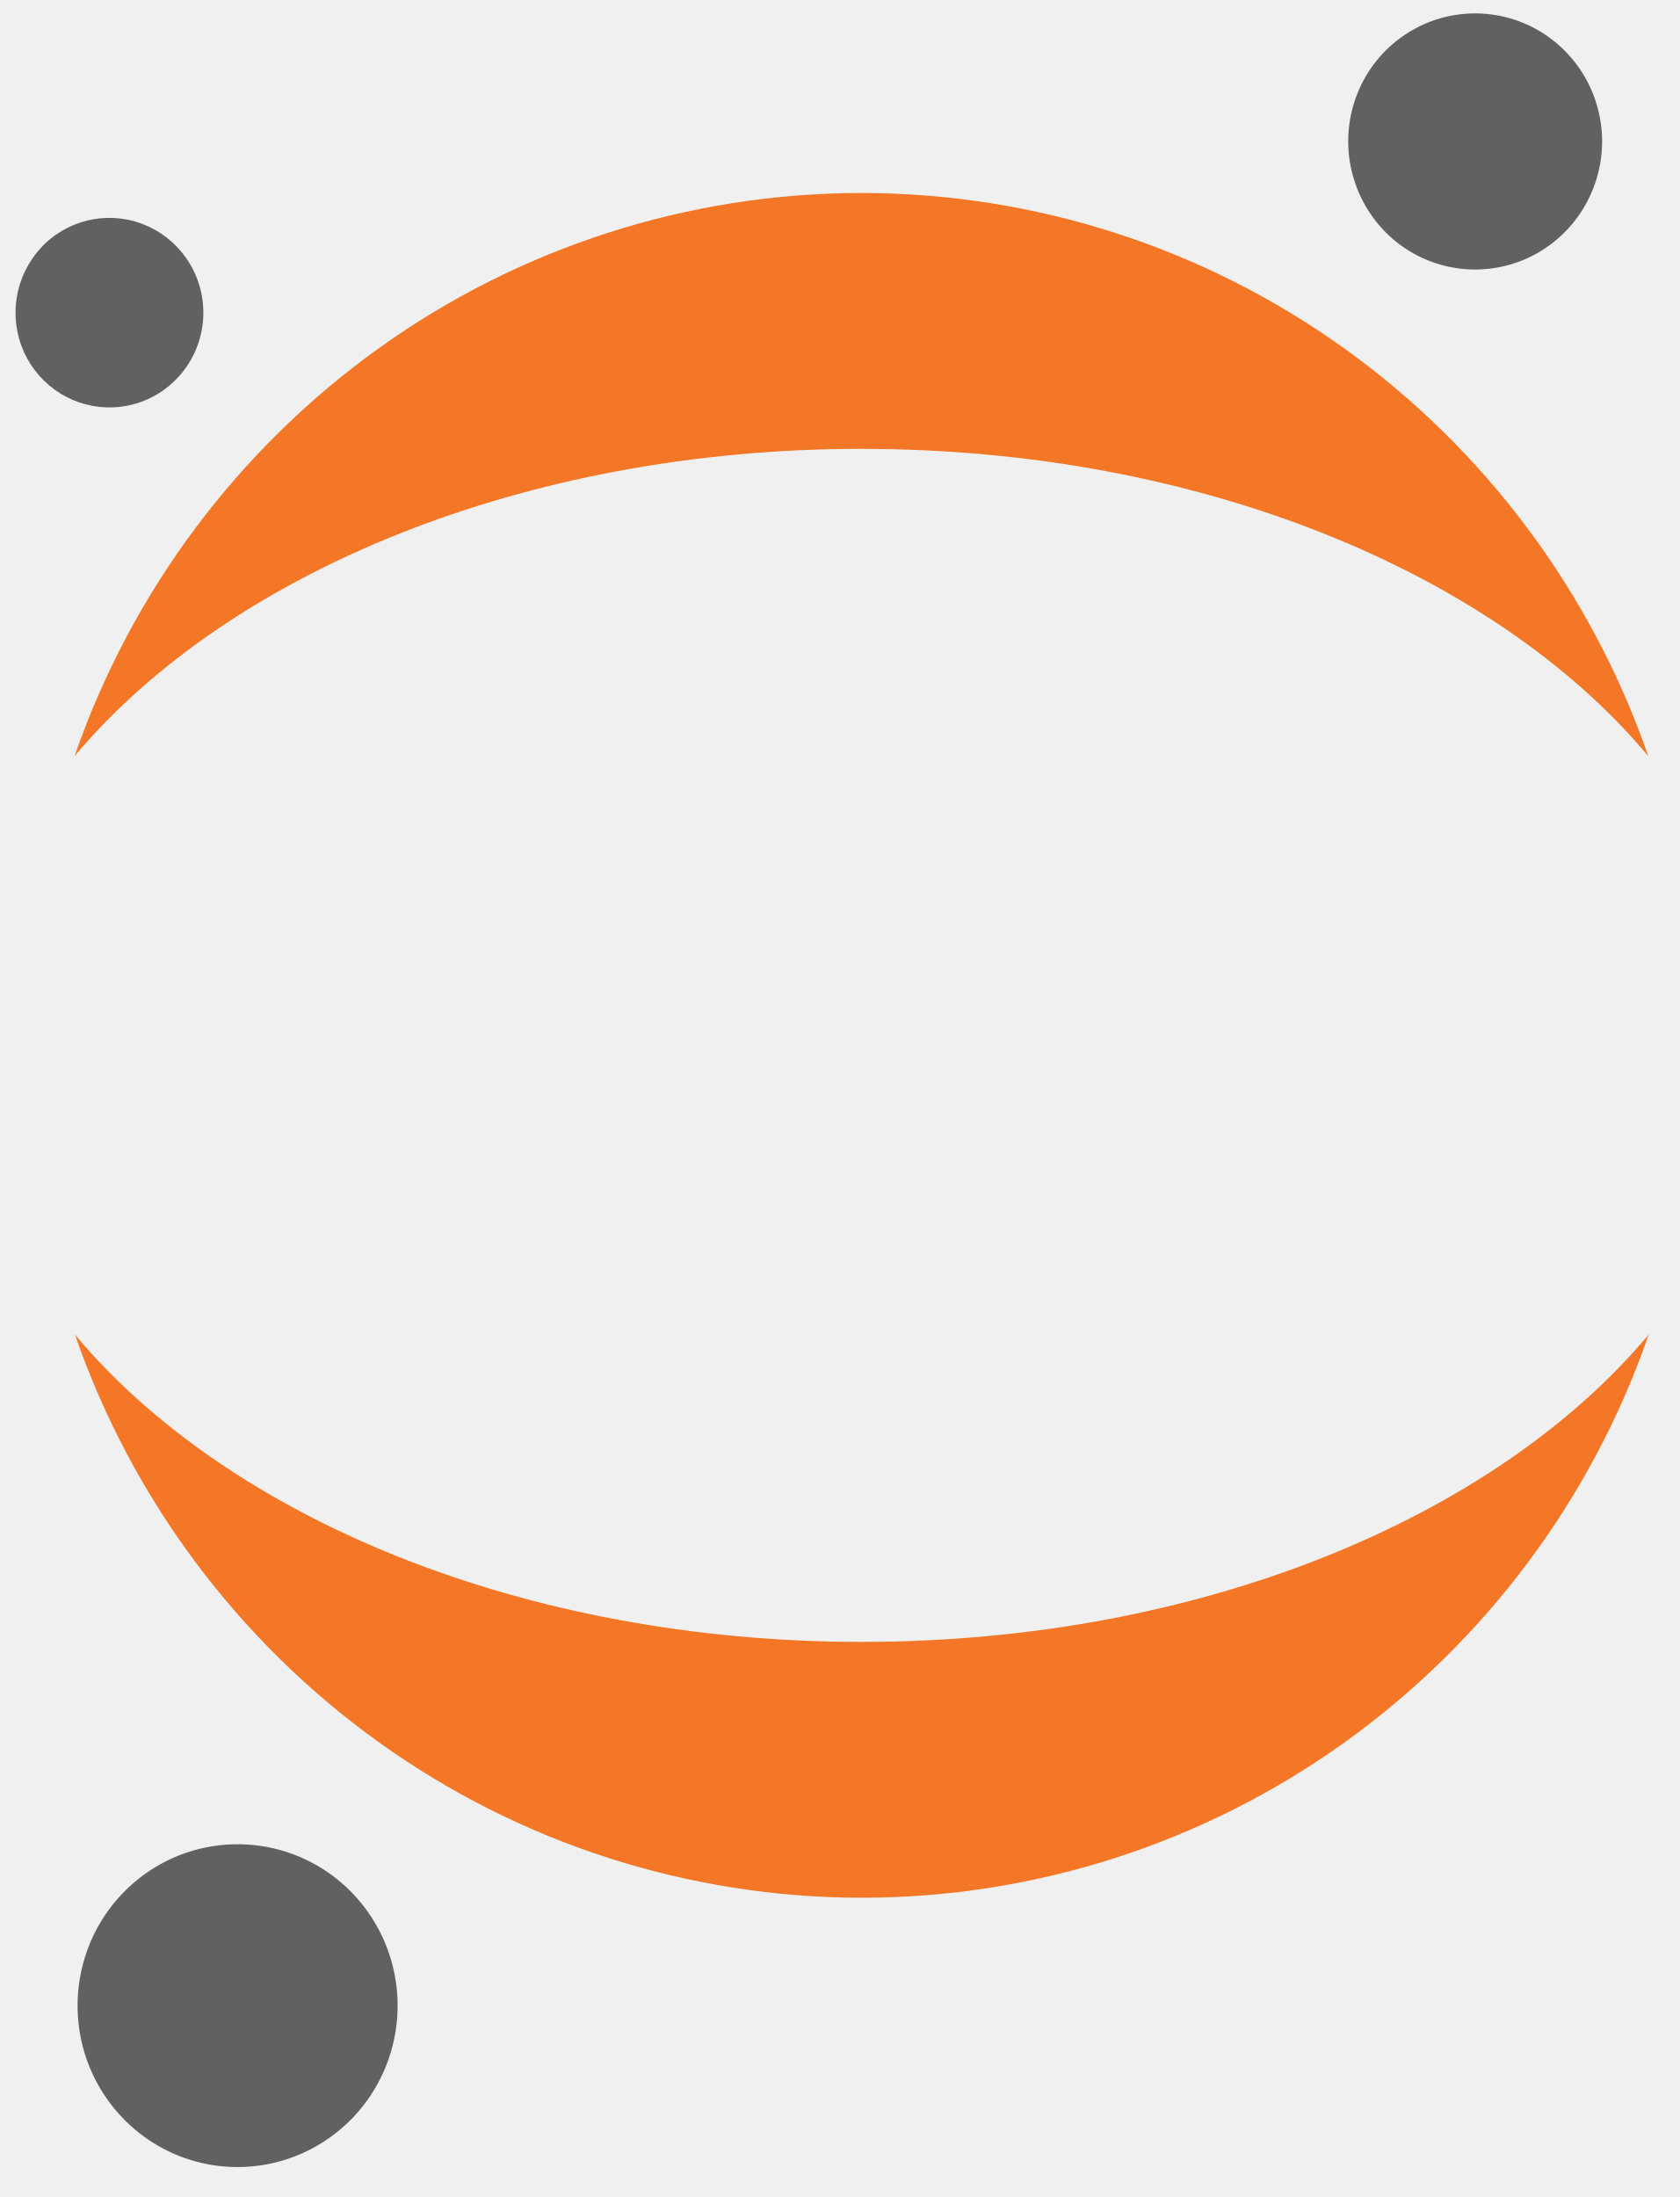
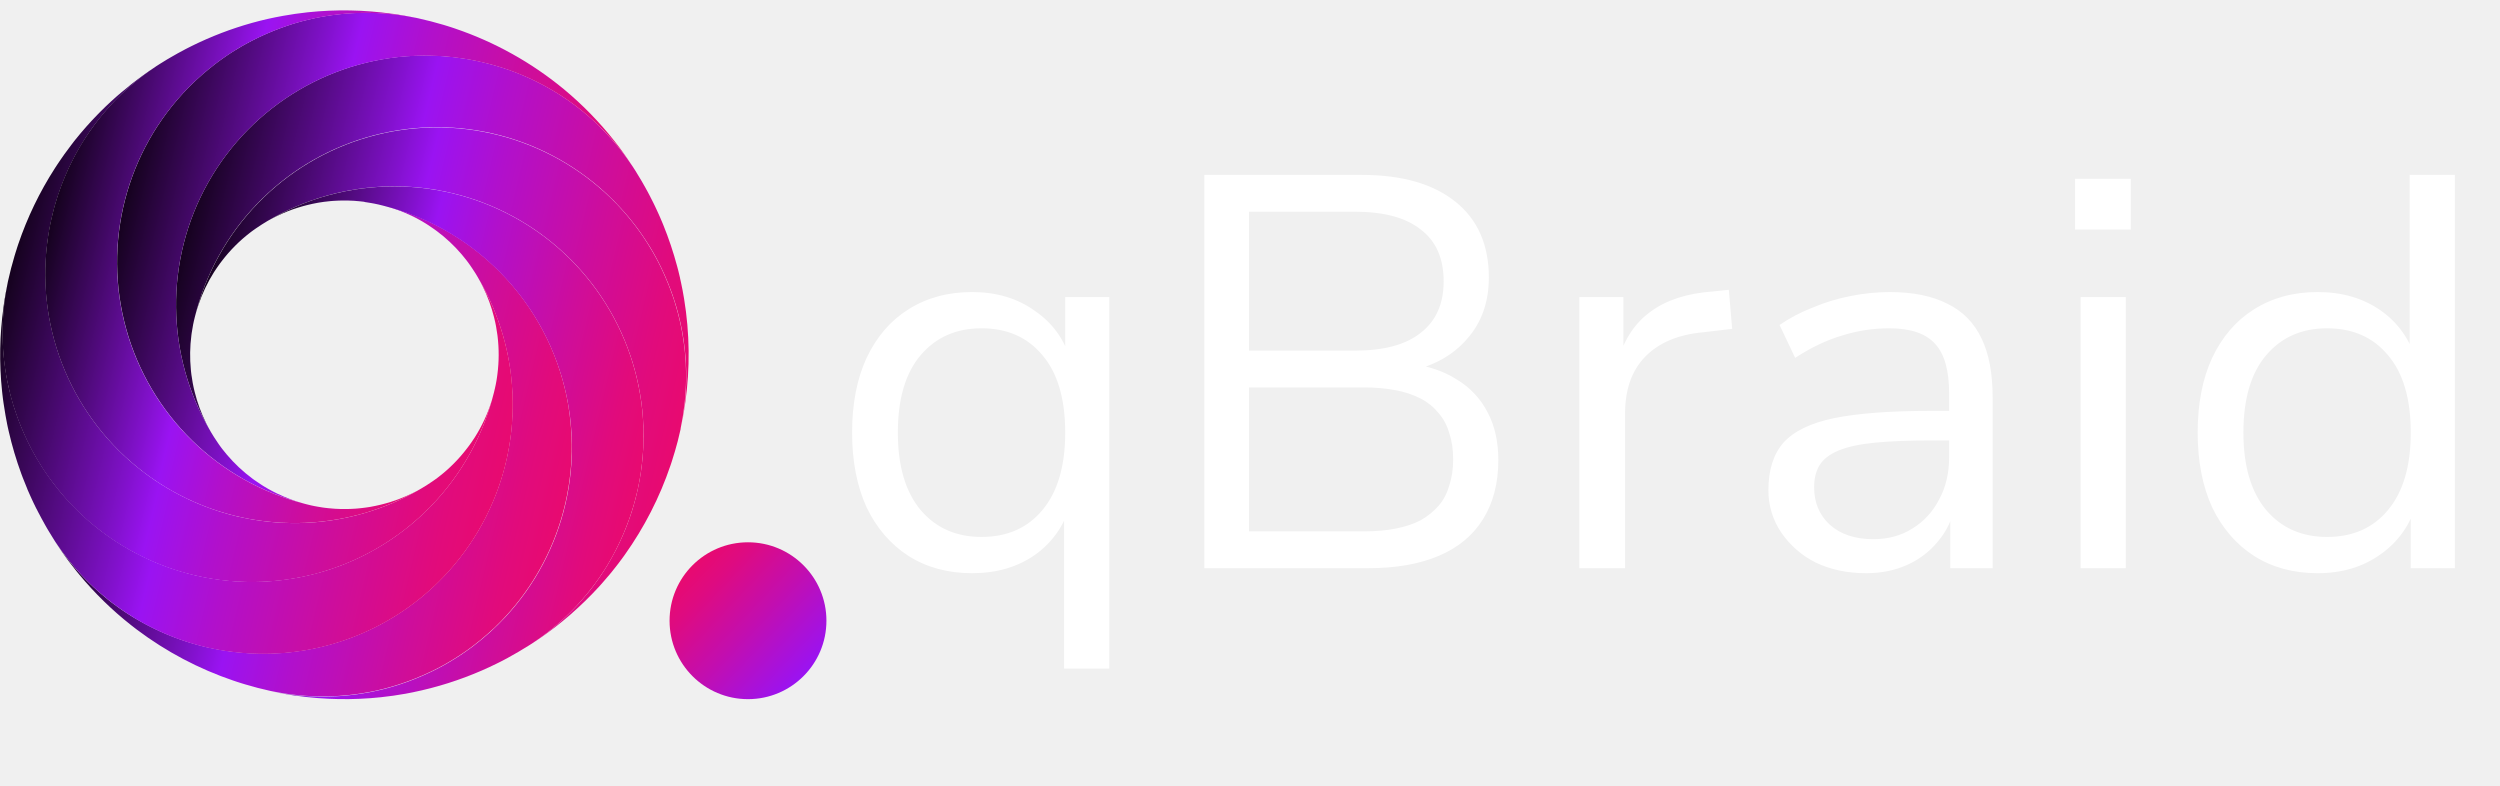
- <svg xmlns="http://www.w3.org/2000/svg" width="39" height="51" viewBox="0 0 39 51">
-   <path fill="#F37726" d="M20.005 38.114c-7.85 0-14.706-2.876-18.265-7.134a19.5 19.5 0 0 0 7.069 9.473 19.24 19.24 0 0 0 11.2 3.6c4.013 0 7.927-1.258 11.2-3.6a19.5 19.5 0 0 0 7.069-9.473c-3.567 4.258-10.423 7.134-18.273 7.134m-.002-27.694c7.85 0 14.706 2.876 18.265 7.133a19.5 19.5 0 0 0-7.069-9.473A19.24 19.24 0 0 0 20 4.48a19.24 19.24 0 0 0-11.2 3.6 19.5 19.5 0 0 0-7.069 9.473c3.567-4.248 10.423-7.134 18.273-7.134" class="jp-jupyter-icon-color" />
-   <path fill="#616161" d="M37.194 3.154a3 3 0 0 1-.426 1.672 2.96 2.96 0 0 1-1.275 1.153 2.93 2.93 0 0 1-3.238-.505 3 3 0 0 1-.776-3.21c.2-.553.558-1.033 1.029-1.38a2.93 2.93 0 0 1 3.733.209c.576.532.919 1.274.953 2.061M9.228 46.393a3.77 3.77 0 0 1-.536 2.11 3.73 3.73 0 0 1-1.608 1.452 3.69 3.69 0 0 1-4.082-.638 3.75 3.75 0 0 1-1.097-1.875 3.8 3.8 0 0 1 .122-2.173 3.74 3.74 0 0 1 1.299-1.739 3.696 3.696 0 0 1 4.704.268 3.76 3.76 0 0 1 1.198 2.595M2.635 9.456a2.17 2.17 0 0 1-1.227-.318 2.2 2.2 0 0 1-.845-.951A2.22 2.22 0 0 1 .935 5.77a2.16 2.16 0 0 1 2.356-.577c.405.15.757.418 1.011.77a2.21 2.21 0 0 1-.156 2.783 2.17 2.17 0 0 1-1.511.71" class="jp-icon3" />
+ <svg xmlns="http://www.w3.org/2000/svg" width="121" height="38" fill="none" viewBox="0 0 121 38">
+   <g clip-path="url(#a)">
+     <path fill="url(#b)" d="M33.08 20.072q-.051.294-.114.587a11 11 0 0 0 .166-1.04q.011-.089.019-.174l.019-.203.014-.18c0-.03.005-.062.006-.093l.008-.13.008-.202.006-.2v-.445q.001-.075-.004-.149v-.017q-.002-.09-.008-.18v-.036l-.012-.202-.013-.166q-.007-.099-.018-.199l-.016-.155c-.006-.05-.012-.11-.02-.165q0-.012-.002-.022l-.014-.105-.02-.14-.027-.172-.01-.062-.027-.152v-.012l-.045-.227q-.01-.055-.022-.11l-.02-.091-.03-.128q-.001-.015-.007-.03l-.03-.128-.025-.1-.028-.107-.043-.155-.03-.109-.036-.12-.013-.043-.037-.118-.03-.093-.03-.09-.027-.081a3 3 0 0 0-.061-.174l-.047-.128-.023-.06-.037-.096-.042-.106-.021-.054-.063-.15q-.03-.075-.063-.149l-.032-.075-.045-.099-.076-.164-.05-.109c-.016-.036-.042-.087-.065-.13l-.07-.14v-.003l-.088-.167-.091-.167c-.032-.056-.055-.1-.082-.146l-.039-.065-.058-.1-.093-.153-.055-.087c-.018-.028-.042-.067-.064-.099l-.005-.007q-.046-.076-.095-.146l-.088-.132-.1-.145-.014-.019-.066-.093-.062-.085-.013-.018-.104-.139a11 11 0 0 0-.684-.82 12 12 0 0 0-.728-.736A12.066 12.066 0 0 0 9.431 15.34l-.004.016-.041.171-.004.017-.034.16a7 7 0 0 0-.073.43v.002l-.011.085a7.4 7.4 0 0 0-.026 1.678l.009.089.01.088.009.071a6 6 0 0 0 .063.394c.01.054.022.117.035.175q.008.043.019.087.019.087.041.173a7.4 7.4 0 0 0 .547 1.491l.04.08.04.077c.014.029.027.05.041.078l.043.077q.037.068.075.134A12.069 12.069 0 0 1 20.493 2.688h.004q.164 0 .327.003a7 7 0 0 1 .603.028 11 11 0 0 1 .969.108q.092.014.184.029h.007l.135.024.066.012q.085.015.171.034c.057.011.125.024.187.038l.15.034q.121.027.244.059l.154.04.01.002.182.05.183.053.18.056h.004l.172.057.014.004.149.05.035.013.167.06.153.058.047.018q.079.03.156.063.075.03.149.062.027.01.053.023.06.024.116.05l.059.025.114.053.064.028.114.055.053.026q.069.032.136.067l.023.011q.07.037.14.073.024.01.05.024l.105.056.063.034q.073.039.14.078l.142.082.05.029a7 7 0 0 1 .337.205l.118.075.041.028.106.07c.034.023.08.053.12.082l.012.008.127.088.05.037.139.1a5 5 0 0 1 .198.15l.018.013.132.105c.044.035.08.063.118.095q.077.063.152.127l.124.106.04.035q.045.037.089.079l.058.052q.063.056.124.114l.015.014.108.104.04.038.1.105q.093.092.183.185l.135.143.136.15q.045.045.088.099.03.033.061.07l.118.136c.039.047.087.104.129.157l.11.137q.075.093.149.19.102.134.199.272.138.192.269.392v.002l.02.031.018.027.018.028.04.062a19 19 0 0 1 .294.486q.105.176.2.351.001.005.005.012l.1.181.093.177q.087.167.17.334.038.08.078.16c.028.054.055.118.083.177q.042.087.081.177l.08.178.074.174.004.008.074.177a17 17 0 0 1 .684 2.037q.024.095.05.189l.089.37v.012l.043.192q.086.397.152.802c.274 1.665.293 3.363.056 5.034q0 .008-.003.017l-.023.166-.01.059q-.01.074-.023.143c-.003.061-.015.127-.026.191" />
+     <path fill="url(#c)" d="M32.946 20.75q-.062.281-.133.56l-.02.078a17 17 0 0 1-.264.903l-.018.057-.053.16q-.002.007-.005.015a16.7 16.7 0 0 1-2.22 4.338l-.084.116q-.09.124-.182.245l-.084.11-.054.07-.067.085-.06.075-.062.079q-.062.075-.124.152a33 33 0 0 1-.384.447l-.131.146a17 17 0 0 1-1.398 1.364q-.074.062-.145.124l-.007.006-.146.122-.15.123-.152.122q-.074.06-.153.12c-.055.04-.094.072-.142.108l-.082.06-.06.044-.027.022-.133.095-.025.019-.018.013-.141.099-.15.103a11 11 0 0 1-.332.221 14 14 0 0 0 .65-.46l.192-.149q.07-.054.136-.11l.156-.13.138-.116.07-.062.099-.088.15-.136q.075-.069.145-.137c.047-.047.09-.087.134-.132l.05-.05.094-.096.038-.04.104-.109.012-.013.122-.131.024-.028q.051-.055.1-.114l.031-.036a11 11 0 0 0 .235-.278l.1-.121.116-.148.065-.084.086-.114.099-.14.037-.05.089-.127.006-.01.093-.136.036-.056.062-.093.05-.079c.023-.036.05-.073.07-.111l.016-.026.07-.113.049-.087.056-.095.079-.14q.027-.048.055-.1l.06-.11.02-.039q.03-.055.058-.11l.045-.087.043-.085.037-.077a2 2 0 0 0 .08-.165q.03-.061.057-.124l.027-.059q.022-.046.042-.094l.046-.105.022-.053.063-.15a6 6 0 0 0 .089-.225l.038-.1a9 9 0 0 0 .102-.283l.047-.138.05-.152.056-.18.053-.183.045-.162.02-.073.028-.111.065-.274.027-.117v-.008l.036-.171.03-.155.031-.175q.001-.01.004-.023l.019-.112.016-.104q-.001-.01.004-.023.013-.085.024-.171.065-.465.09-.931l.008-.131a11 11 0 0 0 .004-1.037 12.065 12.065 0 0 0-18.215-9.9l-.08.05-.09.055-.089.055a9 9 0 0 0-.28.186l-.07.05-.072.05c-.021.015-.05.034-.07.052l-.07.053a7.4 7.4 0 0 0-1.371 1.378l-.1.132q-.069.095-.134.191l-.04.06-.05.074-.05.075a7.4 7.4 0 0 0-.758 1.596v.003q-.03.082-.054.166-.039.124-.074.249l-.024.088a12.07 12.07 0 0 1 20.117-5.684 10 10 0 0 1 .585.613 12 12 0 0 1 .776.965q.032.046.066.093l.014.02.1.144.088.132.095.146.005.007.064.1a6.79 6.79 0 0 1 .206.34l.038.064.082.146c.027.049.062.111.091.167q.045.084.088.167v.003q.038.07.071.14c.02.046.044.086.065.13.02.044.035.073.05.109q.037.082.076.164.023.049.044.1l.033.075q.033.075.063.149l.062.149.022.054.042.106.036.096.023.06.067.184.041.118q.015.04.028.08l.03.09.03.094.036.118q.008.02.013.043l.036.12c.011.04.021.073.03.11l.044.154.028.107.024.1.031.128c0 .01.005.02.007.03l.029.128.02.092.023.108q.008.033.013.067l.031.161v.012q.015.075.027.152l.01.062a9 9 0 0 1 .047.312l.014.105q0 .01.003.022.012.082.02.165l.016.155a8 8 0 0 1 .033.414l.01.153v.036q.005.09.007.18v.017q.001.075.004.15v.445c0 .062-.003.134-.005.199l-.009.201q-.002.066-.008.132 0 .046-.006.092l-.014.18-.018.203-.02.174a15 15 0 0 1-.08.572q-.037.235-.086.468-.002.015-.006.03l-.01.05z" />
+     <path fill="url(#d)" d="m23.866 19.157.023-.088a12.07 12.07 0 0 1-20.164 5.636l-.004-.004a11 11 0 0 1-.523-.55l-.113-.129a13 13 0 0 1-.609-.761l-.11-.15-.003-.005-.08-.112-.037-.056q-.05-.074-.1-.144c-.034-.049-.07-.107-.104-.16a8 8 0 0 1-.213-.344l-.081-.137-.006-.01a11 11 0 0 1-.184-.33q-.045-.085-.088-.168v-.003l-.081-.161-.007-.013q-.038-.074-.07-.144l-.016-.034-.076-.161c-.026-.054-.045-.1-.067-.15l-.02-.045-.066-.155-.062-.149-.022-.054-.046-.117-.023-.06q-.023-.058-.045-.118l-.024-.066a4 4 0 0 1-.061-.174l-.05-.143-.007-.025-.05-.149-.016-.05-.035-.113-.02-.069-.044-.155-.043-.158-.015-.054-.035-.142a13 13 0 0 1-.122-.552c-.01-.05-.019-.095-.027-.143q0-.008-.003-.014l-.027-.152-.01-.063-.027-.17-.02-.142-.014-.105-.003-.021-.02-.168-.016-.15-.017-.198-.013-.162q0-.027-.003-.053l-.007-.12q-.001-.036-.004-.077l-.007-.168v-.02q-.001-.075-.004-.149v-.45q.001-.097.005-.196c.002-.065.005-.135.009-.202q.001-.065.008-.131.001-.046.005-.093l.014-.18c.006-.06.012-.135.02-.202l.018-.175a10 10 0 0 1 .08-.572 12 12 0 0 1 .096-.513l.01-.045a17 17 0 0 1 .315-1.214l.058-.189q.02-.065.042-.13l.021-.07.056-.17A16.7 16.7 0 0 1 2.66 8.138l.107-.164.11-.164.112-.162.038-.054.072-.103a.02.02 0 0 0 .007-.012 20 20 0 0 1 .353-.476l.05-.064.049-.066.016-.02.004-.006.055-.069q.522-.654 1.106-1.25l.138-.14a16 16 0 0 1 1.002-.922h.003c.003 0 0-.003.004-.004q.22-.186.447-.367l.153-.12.142-.107.013-.01.116-.087.012-.008.028-.021.133-.096.163-.116.17-.118.01-.007q.168-.113.337-.223a12 12 0 0 0-1.147.857c-.05.044-.092.077-.137.117l-.07.061a8 8 0 0 0-.248.224q-.074.069-.143.135-.094.091-.185.182l-.095.097-.038.04-.103.109-.015.014-.114.124-.05.059a3 3 0 0 0-.114.129q-.054.06-.106.123a6 6 0 0 0-.222.27l-.105.133-.013.017-.065.084-.086.114-.1.14-.036.05-.089.127q-.002.006-.008.012l-.081.12c-.027.04-.05.07-.07.106l-.028.041-.073.116q-.067.104-.13.212-.038.062-.076.126l-.028.05-.082.142-.078.14-.035.063-.055.105q-.013.023-.025.05-.037.07-.072.14l-.012.023-.066.135-.027.054-.054.114-.029.064a2 2 0 0 0-.05.114q-.014.03-.025.059a2 2 0 0 0-.05.116l-.023.053-.062.15-.063.155-.018.047a9 9 0 0 0-.118.32q-.007.019-.013.036l-.056.165q-.03.085-.057.172v.004q-.03.09-.056.18l-.054.183-.05.181-.002.01q-.02.076-.04.155-.03.122-.058.245-.02.075-.034.149l-.039.186-.033.17-.013.067-.023.136v.007q-.016.09-.03.183l-.027.19q-.053.387-.08.78-.008.084-.011.17-.014.215-.017.433-.005.163-.003.326 0 .19.009.384a12.064 12.064 0 0 0 18.21 9.902l.081-.05.09-.055.089-.055a9 9 0 0 0 .28-.186l.07-.05.072-.05c.021-.015.05-.034.07-.052s.047-.035.07-.053a7.4 7.4 0 0 0 1.37-1.38c.036-.047.068-.088.1-.132q.07-.095.135-.191l.04-.06.05-.074.05-.075a7.4 7.4 0 0 0 .814-1.759z" />
+     <path fill="url(#e)" d="M27.525 19.75a12.1 12.1 0 0 1-3.276 10.318 9 9 0 0 1-.616.585q-.348.312-.723.597l-.139.104-.018.013-.085.062q-.046.031-.093.066l-.019.014-.145.099-.131.088c-.044.03-.1.064-.147.096l-.007.004-.102.065c-.034.02-.057.036-.086.054q-.074.047-.153.092l-.1.059-.064.038-.146.083-.168.091q-.083.046-.166.088h-.003l-.14.07-.13.065a1 1 0 0 1-.11.05 8 8 0 0 1-.262.12l-.076.033-.15.063-.148.062-.054.022-.107.041c-.035.014-.064.026-.096.037q-.03.013-.06.023l-.128.047-.056.02q-.059.022-.118.04-.04.016-.08.028l-.09.03-.094.03-.118.038-.043.012-.12.036-.109.031-.154.042-.108.029-.099.024q-.063.016-.128.03l-.03.008-.129.03-.091.019-.11.023q-.03.008-.066.013-.08.016-.161.031h-.012l-.152.027-.062.01-.17.027-.142.02-.105.014-.021.002q-.084.012-.166.02l-.155.016a8 8 0 0 1-.364.031l-.05.003q-.076.006-.153.009h-.036l-.197.007q-.075.001-.15.004h-.444c-.062 0-.134 0-.2-.006-.064-.005-.134-.005-.2-.008l-.132-.008-.093-.005-.18-.014c-.06-.006-.134-.012-.202-.02l-.174-.019a10 10 0 0 1-.573-.08 12 12 0 0 1-.468-.085h-.003l-.026-.006-.05-.01-.013-.003a16 16 0 0 1-1.213-.315l-.19-.058-.138-.044-.057-.018-.159-.053-.016-.005a16.7 16.7 0 0 1-4.676-2.468l-.288-.222a16.6 16.6 0 0 1-2.515-2.457l-.123-.15a19 19 0 0 1-.36-.46c-.038-.05-.077-.105-.115-.157q-.044-.059-.087-.119l-.007-.01a20 20 0 0 1-.459-.671 12.5 12.5 0 0 0 1.028 1.34q.043.052.088.1l.136.15q.069.075.138.145l.131.134.05.05.096.093.04.038q.054.054.109.104l.013.012a6 6 0 0 0 .273.246l.036.031.126.108c.043.036.1.086.153.128l.12.099.149.117q.04.033.084.064a5 5 0 0 0 .253.185l.05.037q.063.046.126.088l.01.007a4 4 0 0 0 .193.13l.093.06c.031.02.052.035.078.05.037.024.074.05.112.07l.026.017.113.069.086.05a6 6 0 0 0 .235.135l.1.055.11.06.04.021q.054.03.11.057l.087.045.085.043.076.037.112.055.054.025.123.058.06.026.094.042.104.045.054.023.149.062.149.06.076.03.1.038.17.062.114.04c.038.014.09.032.138.047.047.014.1.032.149.05h.003q.09.029.18.055.09.028.184.054l.161.044.073.02.112.029.173.042q.05.013.1.023l.118.026h.008a12 12 0 0 0 .326.066l.174.032.023.004.112.018.104.017.023.003q.085.014.171.024.464.065.932.091c.044 0 .087.005.13.007a11 11 0 0 0 1.037.005 12.065 12.065 0 0 0 9.91-18.204l-.049-.083-.054-.09-.056-.088q-.067-.106-.136-.207-.025-.038-.05-.072l-.05-.073c-.015-.022-.034-.05-.05-.07l-.052-.071-.053-.07a8 8 0 0 0-.222-.275 7.4 7.4 0 0 0-1.226-1.15l-.073-.053-.073-.052-.05-.034-.044-.03q-.038-.027-.074-.05l-.15-.1-.075-.047-.076-.046q-.073-.045-.153-.09l-.078-.043a3 3 0 0 0-.156-.084l-.078-.04q-.077-.038-.156-.077h-.003a7 7 0 0 0-.568-.243l-.083-.03-.083-.03-.057-.02-.06-.021q-.116-.038-.23-.072l-.072-.022-.057-.016-.09-.024a12.06 12.06 0 0 1 8.935 9.795z" />
+     <path fill="url(#f)" d="M30.66 8.114a11 11 0 0 0-.468-.663 16 16 0 0 0-.388-.485l-.117-.137-.062-.07-.087-.099q-.067-.075-.137-.149l-.135-.143-.182-.185-.096-.094-.04-.038-.11-.104-.014-.014q-.061-.058-.124-.114l-.058-.052-.088-.079-.041-.035-.123-.106q-.075-.064-.152-.127l-.119-.096c-.04-.03-.088-.07-.132-.104l-.018-.014-.084-.064-.114-.086a3 3 0 0 0-.14-.1q-.026-.017-.05-.036l-.126-.089-.012-.007-.12-.082c-.04-.027-.07-.048-.106-.07l-.04-.028-.119-.075a12 12 0 0 0-.529-.316q-.07-.04-.14-.078l-.063-.034-.105-.056q-.023-.013-.05-.025-.07-.038-.14-.072l-.023-.012-.136-.066q-.026-.014-.053-.027l-.114-.054-.063-.029-.115-.052-.059-.026a2 2 0 0 0-.116-.05L25.3 3.65q-.075-.033-.15-.062-.074-.031-.155-.063l-.047-.018-.153-.058-.167-.06-.035-.013q-.075-.028-.15-.05l-.013-.005-.172-.056h-.004q-.09-.03-.18-.056l-.183-.054-.181-.05-.011-.002-.154-.04a8 8 0 0 0-.394-.092l-.187-.039c-.062-.011-.114-.024-.17-.034l-.067-.011q-.067-.013-.136-.024h-.006l-.184-.03q-.094-.015-.189-.026a11 11 0 0 0-1.383-.109 9 9 0 0 0-.327-.003h-.006A12.063 12.063 0 0 0 10.21 20.913l.05.081.055.09.055.089a9 9 0 0 0 .186.279l.05.072.05.071.052.07q.027.038.053.07a9 9 0 0 0 .223.275 7.4 7.4 0 0 0 1.227 1.15l.072.053.073.05.05.034.044.03q.038.027.075.05l.149.1.075.047.076.046q.074.045.153.09l.078.043q.077.043.156.084l.08.04c.05.027.103.05.155.078h.004q.277.133.568.242l.082.031.084.03.056.02.06.02q.116.038.23.073l.073.021.056.016.09.025A12.07 12.07 0 0 1 9.134 4.225l.004-.004a11.836 11.836 0 0 1 .679-.636q.298-.257.609-.497.074-.057.153-.114c.054-.038.1-.073.15-.11l.005-.003.112-.079.056-.038c.05-.033.095-.066.144-.1l.16-.104q.063-.042.129-.082a8 8 0 0 1 .36-.217l.165-.093a17 17 0 0 1 .334-.18h.003l.162-.081.012-.007c.05-.024.096-.05.144-.07l.035-.016.16-.076c.055-.026.1-.045.15-.067l.046-.02q.076-.034.154-.066l.15-.062.053-.022.118-.046.06-.023.117-.045.066-.024.119-.042.056-.02q.074-.023.143-.05l.025-.007.15-.05q.024-.008.049-.016l.113-.035.069-.02q.075-.023.155-.044.078-.022.157-.043l.055-.014A10 10 0 0 1 15.1.909l.136-.03.05-.01.124-.025c.041-.008.095-.019.143-.027l.014-.003.152-.027.062-.01a10 10 0 0 1 .607-.083l.152-.017a8 8 0 0 1 .36-.03q.027-.002.053-.003l.12-.008.077-.003.169-.007h.02c.05 0 .099-.004.149-.004h.449q.099.001.197.005l.201.008q.066.002.131.008l.093.006a7 7 0 0 1 .382.033q.087.009.175.02.12.012.24.029.166.023.332.05.234.037.468.086l.046.01.045.01a18 18 0 0 1 1.213.314l.19.058.138.044.057.018.159.053.016.006a16.7 16.7 0 0 1 5.271 2.937 16.7 16.7 0 0 1 2.456 2.52q.06.076.12.155l.105.136.104.14c.034.048.075.102.111.154l.008.01a20 20 0 0 1 .466.682" />
+     <path fill="url(#g)" d="M20.28 23.703q.066-.036.133-.075A12.069 12.069 0 0 1 2.188 13.345v-.006q0-.164.003-.327.004-.216.017-.433.003-.085.01-.17a12 12 0 0 1 .108-.969q.014-.093.03-.184v-.006l.023-.136.013-.067.033-.17c.012-.057.025-.125.039-.187q.015-.075.034-.149a7 7 0 0 1 .098-.399l.002-.01.05-.182a8 8 0 0 1 .11-.363v-.003l.06-.186.053-.152.013-.035.06-.167.058-.153.018-.047q.03-.08.063-.156l.062-.15.023-.053.05-.116.025-.058q.027-.057.05-.115l.029-.064.054-.113.027-.054q.03-.068.066-.135l.012-.024c.023-.047.05-.094.072-.14l.025-.05.056-.105.034-.063q.038-.07.078-.14.041-.07.082-.142l.028-.05.075-.125.13-.212.076-.117.028-.042.07-.106.081-.12.008-.012.09-.126.036-.05.1-.14.085-.114.078-.101.105-.134.095-.118.127-.152.141-.163c.026-.03.05-.06.08-.089l.05-.058.113-.124.015-.015.103-.109.038-.04.095-.096q.091-.091.185-.182l.143-.135a14 14 0 0 1 .248-.224l.07-.061q.067-.06.138-.118c.046-.038.103-.087.156-.129l.136-.11a11 11 0 0 1 .462-.348q.193-.137.392-.27h.003l.04-.025.046-.03.063-.04q.165-.104.33-.204.077-.047.155-.09a17 17 0 0 1 .725-.402l.01-.005.17-.087.156-.078.155-.075.176-.084q.177-.082.355-.16a16.7 16.7 0 0 1 2.967-.98q.37-.083.742-.149.597-.108 1.195-.172a16.7 16.7 0 0 1 4.09.072h.018l.165.025.06.009.143.023.195.034q.293.052.587.114a9 9 0 0 0-.468-.085 8 8 0 0 0-.572-.08l-.175-.019a7 7 0 0 0-.381-.033c-.032 0-.063-.005-.094-.006l-.13-.008-.202-.008-.197-.006q-.13-.002-.26 0h-.189q-.075-.001-.15.004h-.02q-.084.001-.168.007l-.078.004q-.06.002-.119.008-.026 0-.053.003a9 9 0 0 0-.512.047c-.052.006-.112.012-.168.02l-.022.002-.105.014-.14.02-.172.027-.062.01-.152.027-.014.003-.143.027-.124.025-.05.01-.136.03a17 17 0 0 0-.384.093l-.055.014-.157.043-.155.044-.069.02a3 3 0 0 0-.163.051q-.075.022-.149.05l-.025.008c-.05.016-.095.031-.143.05l-.056.019q-.06.02-.119.042l-.065.024q-.06.022-.119.045l-.06.023a3 3 0 0 0-.17.068q-.075.03-.15.062l-.154.066-.046.02q-.075.032-.15.067l-.16.076-.034.016q-.073.033-.145.07l-.013.007-.161.081h-.003l-.167.088q-.084.045-.168.092l-.163.092-.01.006-.136.08a8 8 0 0 0-.344.214q-.082.051-.16.104c-.052.036-.097.065-.144.1l-.056.038-.113.08-.005.003-.149.109-.153.114a11 11 0 0 0-.737.61 12 12 0 0 0-.55.523l-.005.004q-.135.137-.265.278a12.064 12.064 0 0 0 5.883 19.875l.092.024.204.05c.069.016.123.026.185.039l.058.01.074.014q.118.021.237.039l.064.009.06.008.087.01.088.01a7 7 0 0 0 .62.04h.261q.09.001.178-.005.045-.001.088-.004l.178-.01.088-.008.09-.008q.087-.009.176-.02.045-.004.088-.011l.054-.007.059-.009.089-.013.088-.015a8 8 0 0 0 .95-.232 7 7 0 0 0 .744-.279q.12-.05.24-.11l.08-.038.078-.04.078-.04.078-.04z" />
+     <path fill="url(#h)" d="M24.81 19.107a12.075 12.075 0 0 1-12.62 12.529q-.064-.001-.13-.007a12 12 0 0 1-1.103-.115l-.022-.003-.104-.017-.113-.018-.022-.004q-.089-.015-.175-.032l-.155-.03-.17-.035h-.01l-.117-.027-.1-.023-.173-.042-.112-.03-.073-.019-.161-.044-.183-.053-.184-.057q-.075-.023-.149-.05l-.138-.046-.113-.04-.17-.062-.1-.038-.077-.03q-.075-.03-.149-.06-.075-.03-.149-.062l-.054-.023-.104-.045-.094-.042-.06-.026-.123-.058-.053-.025-.113-.055-.076-.037-.085-.043-.087-.045-.11-.057-.04-.021-.11-.06-.1-.055q-.069-.037-.139-.08l-.096-.055-.086-.05-.112-.075-.027-.016-.11-.07-.08-.05-.092-.06-.057-.038-.136-.093-.01-.006-.126-.088-.05-.037-.14-.1-.113-.085q-.044-.031-.084-.065l-.018-.013-.131-.103c-.043-.035-.08-.065-.12-.1q-.076-.062-.153-.127l-.127-.108-.035-.032-.115-.099-.026-.024-.133-.122-.013-.012-.108-.104-.04-.038-.097-.094-.05-.05-.13-.133-.139-.146a12.6 12.6 0 0 1-1.25-1.59l-.009-.013v-.002l-.014-.022-.019-.028a15 15 0 0 1-.264-.429l-.067-.111-.025-.043-.004-.007-.004-.006-.096-.168a16.46 16.46 0 0 1-.187-.34c-.029-.053-.054-.099-.08-.152q-.006-.009-.01-.02l-.015-.027-.046-.087-.03-.058-.015-.032-.038-.07-.039-.076-.007-.015q-.037-.08-.078-.16c-.028-.053-.055-.117-.083-.176l-.081-.177-.124-.28-.031-.073v-.007l-.03-.073q-.1-.231-.188-.467l-.069-.183a17 17 0 0 1-.612-2.063q-.023-.096-.043-.192l-.039-.185v-.007l-.02-.105-.017-.088-.025-.136-.01-.052a24 24 0 0 1-.094-.587l-.027-.194q-.013-.098-.024-.196L.1 18.935a16.7 16.7 0 0 1 .072-4.09v-.018l.024-.161q.005-.038.012-.072l.021-.135.033-.195q.052-.293.116-.587a9 9 0 0 0-.087.468q-.028.165-.05.332a10 10 0 0 0-.068.617l-.014.18c0 .03-.005.062-.006.093l-.008.13-.008.203-.005.196v.45q-.001.075.004.149v.02q.001.084.006.168-.001.037.004.078.001.06.007.118-.001.027.004.054l.012.162.018.198.016.15.02.167.003.022.014.105a8 8 0 0 0 .047.312l.01.062.027.152q0 .008.003.015.012.073.027.143l.025.123.01.05.03.137.056.241.036.142.015.055a8 8 0 0 0 .107.381 3 3 0 0 0 .05.164q.024.075.05.149l.008.025q.024.071.05.142.008.03.019.056l.042.12.024.065q.022.06.045.118l.023.06a4 4 0 0 0 .068.171q.03.075.062.15t.065.153l.02.047a10 10 0 0 0 .143.31q.008.016.017.033.034.074.07.145l.007.012.081.165.088.167q.045.084.092.167.045.083.092.164l.005.01a11 11 0 0 0 .295.48q.05.081.104.16c.036.053.064.1.1.145l.038.055.079.113.004.005q.053.075.109.15l.114.152q.237.312.495.61l.113.127a12 12 0 0 0 .523.55l.004.005q.137.135.278.265a12.064 12.064 0 0 0 19.897-5.962l.004-.016q.021-.086.04-.171l.005-.017.014-.068.02-.091a6 6 0 0 0 .073-.43v-.003l.011-.085a7.4 7.4 0 0 0 .007-1.854l-.01-.072a6 6 0 0 0-.062-.394c-.01-.054-.022-.117-.035-.175l-.02-.087-.04-.173a7.4 7.4 0 0 0-.548-1.491q-.018-.04-.04-.079l-.04-.078c-.013-.028-.026-.05-.04-.078l-.043-.077q-.037-.067-.075-.133a12 12 0 0 1 1.682 5.681" />
+     <path fill="url(#i)" d="m30.846 23.769-.023.1a10 10 0 0 1-.071.285l-.02.073-.044.162-.054.182a8 8 0 0 1-.106.333c-.018.05-.03.092-.046.137l-.04.114a8 8 0 0 1-.131.346 6 6 0 0 1-.121.298l-.023.054-.046.105c-.015.035-.027.063-.042.094l-.026.059a4 4 0 0 1-.083.177l-.054.112-.038.077-.043.085-.044.087-.058.11-.02.04-.06.11-.055.1q-.037.07-.08.139l-.055.095-.05.087-.069.113-.016.026-.07.111-.05.08-.065.094-.037.056-.092.137-.006.01-.09.126-.036.05-.1.14-.086.112-.078.102-.103.13c-.035.044-.064.081-.1.122q-.06.074-.126.152l-.14.162-.1.114-.024.027q-.06.067-.121.132l-.013.013-.103.11-.039.039q-.046.049-.094.096l-.05.05-.133.131c-.045.044-.1.093-.146.138-.047.045-.1.091-.15.136l-.099.088-.07.062q-.067.06-.138.117l-.156.13q-.067.055-.136.11l-.192.149a13.097 13.097 0 0 1-.65.46l-.006.004-.006.004h-.003l-.022.014q-.007.006-.017.011l-.011.008-.1.063a16 16 0 0 1-.485.294q-.262.153-.527.298l-.017.01-.181.095-.01.006-.131.067q-.087.045-.175.087a16 16 0 0 1-.705.328 16.7 16.7 0 0 1-3.352 1.062q-.178.038-.358.07-.596.107-1.192.17c-1.362.144-2.736.12-4.091-.072h-.017l-.165-.024-.06-.01-.143-.022-.195-.034a12 12 0 0 1-.587-.115 12 12 0 0 0 1.215.185l.202.019.18.014.092.006.131.007.202.009.199.005h.445q.075.001.15-.004h.017q.09-.001.18-.007h.035q.076-.002.153-.009l.05-.003q.083-.005.166-.012l.199-.018q.076-.007.154-.017c.052-.006.11-.012.166-.02l.022-.002.105-.014a7 7 0 0 0 .312-.047l.062-.01.151-.027h.012l.162-.03.066-.014q.054-.01.11-.023c.035-.008.06-.012.09-.02q.064-.013.129-.028l.03-.008.128-.03.1-.025.107-.028.155-.042.108-.031.12-.036.043-.013.119-.037.093-.03.09-.03.08-.028q.06-.019.118-.04l.056-.02a4 4 0 0 0 .188-.07l.097-.037.106-.042.054-.022.15-.061.148-.064.076-.033.1-.044.163-.076.109-.05q.065-.03.13-.064l.14-.07h.003l.167-.088q.084-.045.167-.092l.146-.082.065-.039.1-.058q.076-.045.152-.093l.087-.054.102-.064.007-.005q.076-.047.146-.095l.131-.089.146-.1q.01-.006.018-.013.047-.032.093-.066.044-.031.085-.062l.019-.013.138-.104q.373-.284.723-.596l.1-.088a12 12 0 0 0 .736-.728 12.065 12.065 0 0 0-5.878-19.881l-.093-.024-.204-.05c-.069-.016-.123-.026-.185-.039l-.057-.01-.075-.014-.237-.039-.064-.009-.067-.018-.088-.01-.088-.01a7 7 0 0 0-.62-.04h-.262q-.088-.001-.177.005-.046.001-.088.004l-.178.01-.088.007-.09.009a5 5 0 0 0-.265.03l-.053.008-.059.009-.089.013-.088.015a8 8 0 0 0-.95.232 7 7 0 0 0-.985.389l-.079.038q-.04.02-.078.04-.04.02-.078.04l-.079.04-.077.043-.133.075a12.068 12.068 0 0 1 18.213 10.936q-.001.064-.007.13a12 12 0 0 1-.115 1.103q0 .012-.003.023-.007.052-.017.104l-.019.112q0 .01-.003.023-.015.087-.032.174c-.01.058-.02.104-.03.155l-.036.171v.008z" />
+     <path fill="url(#j)" d="M36.203 33.839a3.796 3.796 0 1 0 0-7.592 3.796 3.796 0 0 0 0 7.592" />
+   </g>
+   <path fill="#fff" d="M51.502 32.36v-7.938h.297a4.4 4.4 0 0 1-1.701 2.43q-1.269.891-3.051.891-1.755 0-3.078-.837-1.296-.837-2.025-2.349-.702-1.539-.702-3.618 0-2.106.702-3.618.729-1.539 2.025-2.349 1.323-.837 3.078-.837 1.782 0 3.051.918 1.296.891 1.728 2.43h-.27v-3.105h2.133V32.36zm-3.996-6.372q1.863 0 2.943-1.296 1.107-1.323 1.107-3.753 0-2.457-1.107-3.753-1.08-1.296-2.943-1.296-1.836 0-2.943 1.296t-1.107 3.753q0 2.43 1.107 3.753 1.107 1.296 2.943 1.296M58.29 27.5V8.465h7.614q2.916 0 4.536 1.296t1.62 3.672q0 1.782-1.053 2.97-1.026 1.188-2.808 1.566v-.378q1.35.162 2.322.783a3.95 3.95 0 0 1 1.485 1.593q.513.972.513 2.295 0 1.701-.756 2.889-.729 1.161-2.133 1.755t-3.402.594zm2.16-1.782h5.562q.864 0 1.54-.135.7-.135 1.214-.405.513-.297.864-.702t.513-.972q.19-.567.19-1.269 0-.729-.19-1.269a2.5 2.5 0 0 0-.513-.972 2.75 2.75 0 0 0-.864-.702 4.4 4.4 0 0 0-1.215-.405 8 8 0 0 0-1.539-.135H60.45zm0-8.748h5.13q2.106 0 3.186-.864 1.107-.864 1.107-2.484 0-1.674-1.107-2.511-1.08-.864-3.186-.864h-5.13zM76.44 27.5V14.378h2.132v3.105h-.27q.459-1.593 1.593-2.403 1.134-.837 2.997-.972l.783-.081.162 1.89-1.377.162q-1.836.162-2.835 1.188-.972.999-.972 2.754V27.5zm13.875.243q-1.35 0-2.43-.513a4.4 4.4 0 0 1-1.674-1.458 3.6 3.6 0 0 1-.62-2.052q0-1.458.728-2.295.756-.837 2.457-1.188 1.728-.351 4.698-.351h1.215v1.431h-1.188q-1.647 0-2.754.108t-1.755.378-.918.702-.27 1.08q0 1.107.756 1.809.783.702 2.106.702 1.08 0 1.89-.513.837-.513 1.296-1.404.486-.891.486-2.052v-3.078q0-1.674-.675-2.403-.675-.756-2.214-.756-1.188 0-2.295.351-1.107.324-2.268 1.08l-.756-1.593a7.8 7.8 0 0 1 1.593-.837 9.3 9.3 0 0 1 1.863-.567 9.8 9.8 0 0 1 1.863-.189q1.701 0 2.808.567 1.107.54 1.647 1.674.54 1.107.54 2.862V27.5h-2.052v-3.051h.243q-.216 1.026-.837 1.755a4.04 4.04 0 0 1-1.485 1.134q-.891.405-1.998.405m10.117-16.632V8.654h2.7v2.457zm.27 16.389V14.378h2.187V27.5zm11.47.243q-1.755 0-3.078-.837-1.296-.837-2.025-2.349-.702-1.539-.702-3.618 0-2.106.702-3.618.729-1.539 2.025-2.349 1.323-.837 3.078-.837 1.782 0 3.051.891a4.3 4.3 0 0 1 1.701 2.403h-.297V8.465h2.187V27.5h-2.133v-3.132h.27a4.37 4.37 0 0 1-1.728 2.457q-1.269.918-3.051.918m.459-1.755q1.863 0 2.943-1.296 1.107-1.323 1.107-3.753 0-2.457-1.107-3.753-1.08-1.296-2.943-1.296-1.836 0-2.943 1.296t-1.107 3.753q0 2.43 1.107 3.753 1.107 1.296 2.943 1.296" />
+   <defs>
+     <linearGradient id="b" x1="9.274" x2="34.059" y1="10.177" y2="16.067" gradientUnits="userSpaceOnUse">
+       <stop stop-color="#15021e" />
+       <stop offset=".32" stop-color="#8011c9" />
+       <stop offset=".39" stop-color="#9a13f2" />
+       <stop offset=".53" stop-color="#b110cc" />
+       <stop offset=".75" stop-color="#ce0d9b" />
+       <stop offset=".91" stop-color="#e10b7c" />
+       <stop offset="1" stop-color="#e80a70" />
+     </linearGradient>
+     <linearGradient id="c" x1="9.474" x2="32.95" y1="15.17" y2="20.75" gradientUnits="userSpaceOnUse">
+       <stop stop-color="#15021e" />
+       <stop offset=".32" stop-color="#8011c9" />
+       <stop offset=".39" stop-color="#9a13f2" />
+       <stop offset=".53" stop-color="#b110cc" />
+       <stop offset=".75" stop-color="#ce0d9b" />
+       <stop offset=".91" stop-color="#e10b7c" />
+       <stop offset="1" stop-color="#e80a70" />
+     </linearGradient>
+     <linearGradient id="d" x1=".393" x2="23.869" y1="13.582" y2="19.162" gradientUnits="userSpaceOnUse">
+       <stop stop-color="#15021e" />
+       <stop offset=".32" stop-color="#8011c9" />
+       <stop offset=".39" stop-color="#9a13f2" />
+       <stop offset=".53" stop-color="#b110cc" />
+       <stop offset=".75" stop-color="#ce0d9b" />
+       <stop offset=".91" stop-color="#e10b7c" />
+       <stop offset="1" stop-color="#e80a70" />
+     </linearGradient>
+     <linearGradient id="e" x1="4.412" x2="27.346" y1="18.984" y2="24.435" gradientUnits="userSpaceOnUse">
+       <stop stop-color="#15021e" />
+       <stop offset=".32" stop-color="#8011c9" />
+       <stop offset=".39" stop-color="#9a13f2" />
+       <stop offset=".53" stop-color="#b110cc" />
+       <stop offset=".75" stop-color="#ce0d9b" />
+       <stop offset=".91" stop-color="#e10b7c" />
+       <stop offset="1" stop-color="#e80a70" />
+     </linearGradient>
+     <linearGradient id="f" x1="5.995" x2="28.94" y1="9.901" y2="15.355" gradientUnits="userSpaceOnUse">
+       <stop stop-color="#15021e" />
+       <stop offset=".32" stop-color="#8011c9" />
+       <stop offset=".39" stop-color="#9a13f2" />
+       <stop offset=".53" stop-color="#b110cc" />
+       <stop offset=".75" stop-color="#ce0d9b" />
+       <stop offset=".91" stop-color="#e10b7c" />
+       <stop offset="1" stop-color="#e80a70" />
+     </linearGradient>
+     <linearGradient id="g" x1="2.674" x2="22.576" y1="9.807" y2="14.538" gradientUnits="userSpaceOnUse">
+       <stop stop-color="#15021e" />
+       <stop offset=".32" stop-color="#8011c9" />
+       <stop offset=".39" stop-color="#9a13f2" />
+       <stop offset=".53" stop-color="#b110cc" />
+       <stop offset=".75" stop-color="#ce0d9b" />
+       <stop offset=".91" stop-color="#e10b7c" />
+       <stop offset="1" stop-color="#e80a70" />
+     </linearGradient>
+     <linearGradient id="h" x1="-.717" x2="24.068" y1="18.269" y2="24.16" gradientUnits="userSpaceOnUse">
+       <stop stop-color="#15021e" />
+       <stop offset=".32" stop-color="#8011c9" />
+       <stop offset=".39" stop-color="#9a13f2" />
+       <stop offset=".53" stop-color="#b110cc" />
+       <stop offset=".75" stop-color="#ce0d9b" />
+       <stop offset=".91" stop-color="#e10b7c" />
+       <stop offset="1" stop-color="#e80a70" />
+     </linearGradient>
+     <linearGradient id="i" x1="10.766" x2="30.668" y1="19.799" y2="24.529" gradientUnits="userSpaceOnUse">
+       <stop stop-color="#15021e" />
+       <stop offset=".32" stop-color="#8011c9" />
+       <stop offset=".39" stop-color="#9a13f2" />
+       <stop offset=".53" stop-color="#b110cc" />
+       <stop offset=".75" stop-color="#ce0d9b" />
+       <stop offset=".91" stop-color="#e10b7c" />
+       <stop offset="1" stop-color="#e80a70" />
+     </linearGradient>
+     <linearGradient id="j" x1="38.964" x2="33.444" y1="32.65" y2="27.435" gradientUnits="userSpaceOnUse">
+       <stop stop-color="#9a13f2" />
+       <stop offset=".47" stop-color="#c30eae" />
+       <stop offset=".82" stop-color="#de0b81" />
+       <stop offset="1" stop-color="#e80a70" />
+     </linearGradient>
+     <clipPath id="a">
+       <path fill="#fff" d="M0 .5h40v33.339H0z" />
+     </clipPath>
+   </defs>
</svg>
